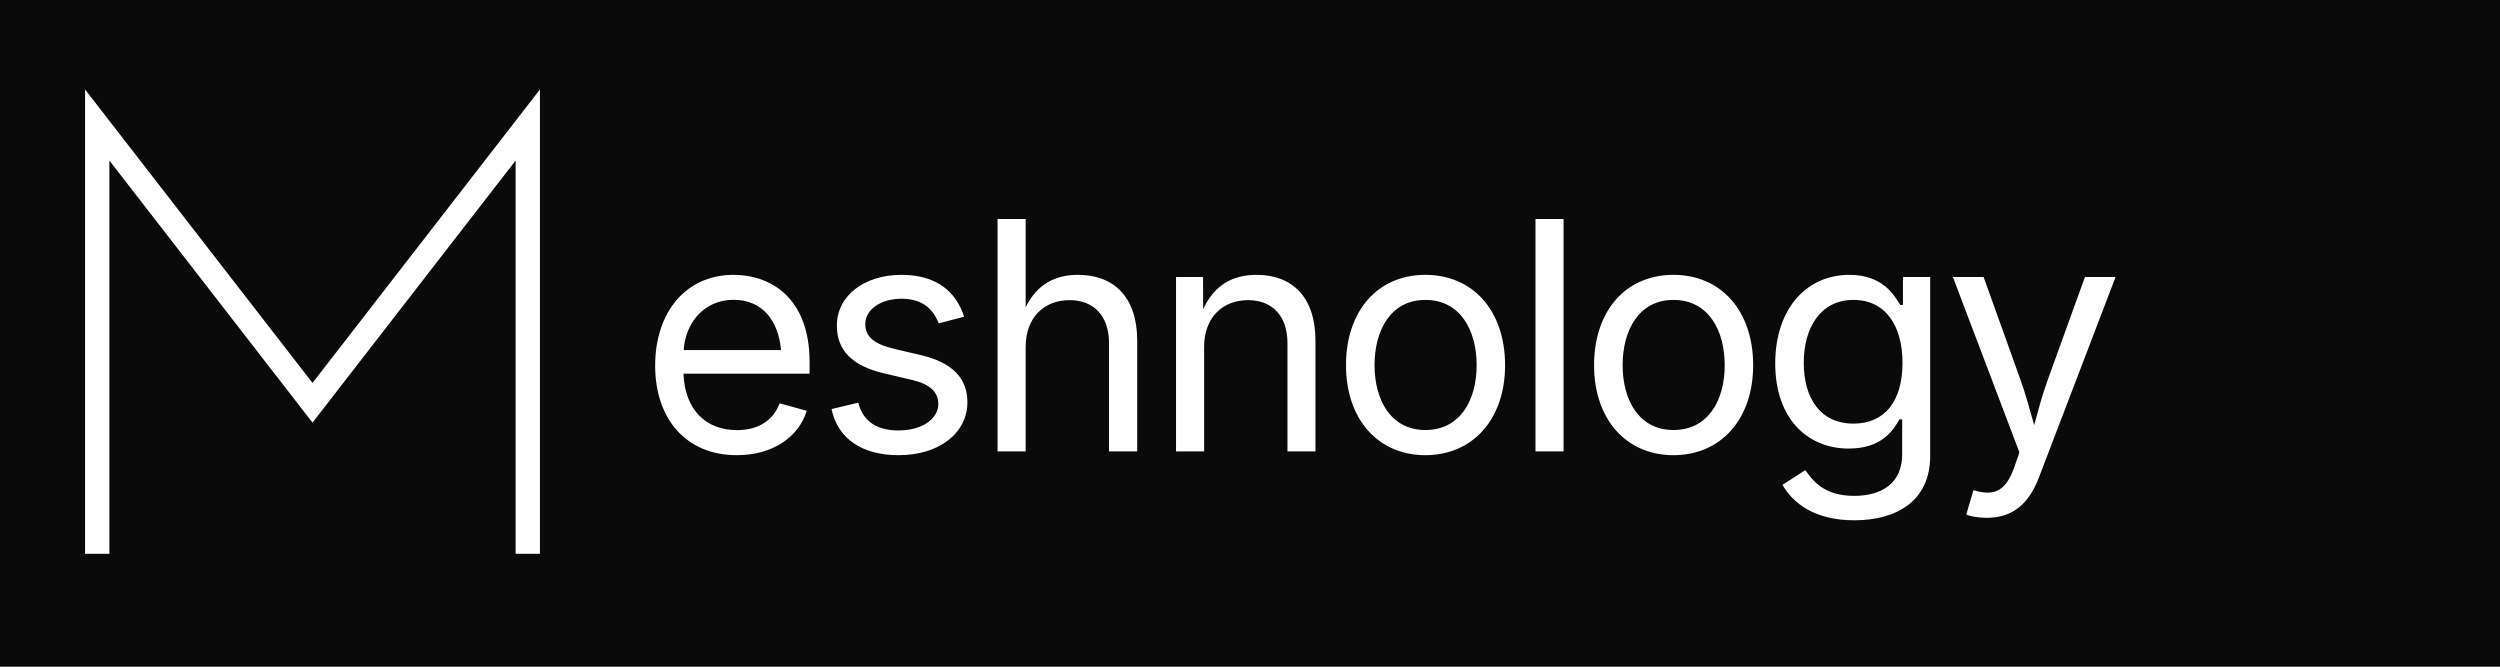
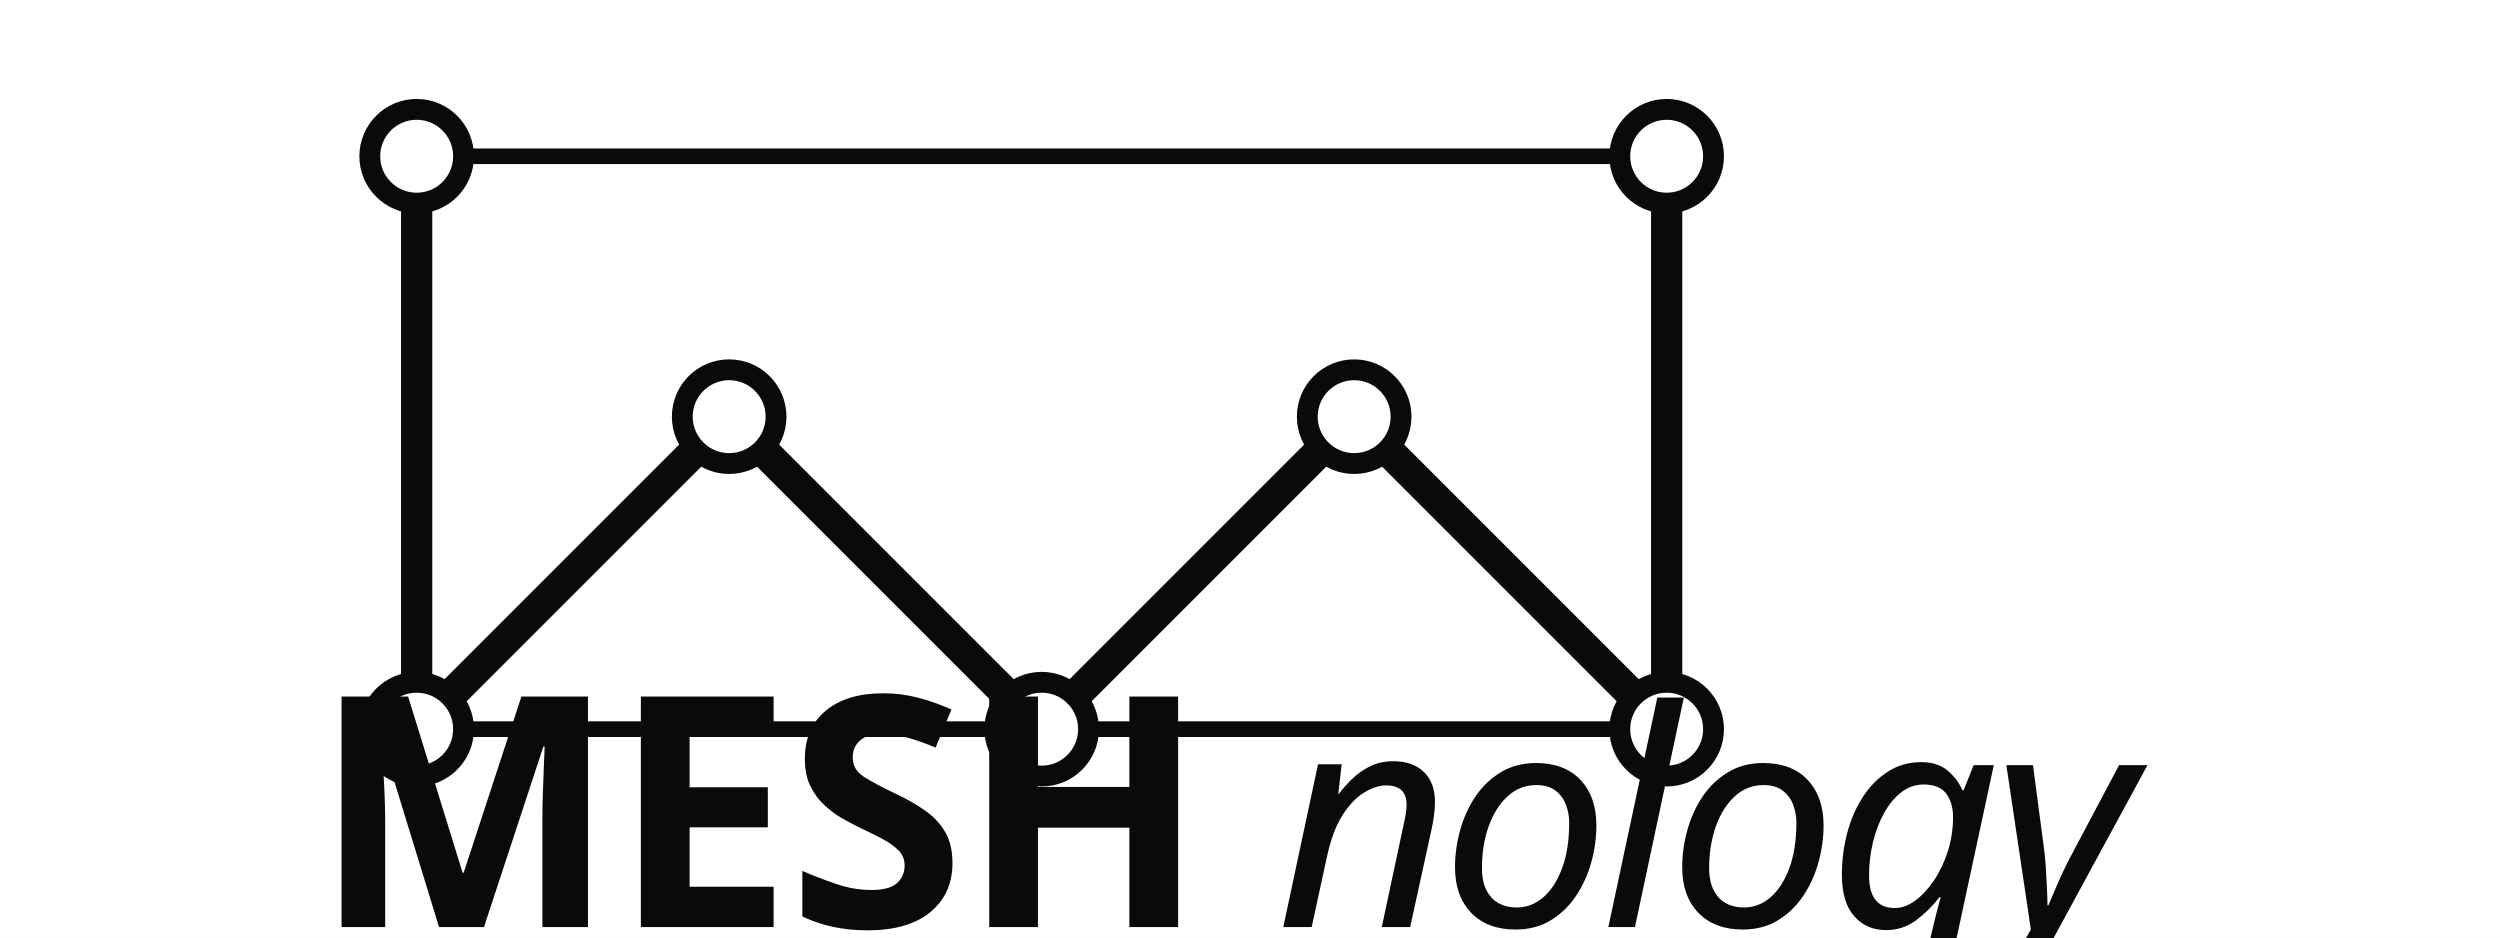
- <svg xmlns="http://www.w3.org/2000/svg" viewBox="0 0 360 96">
-   <rect width="360" height="96" fill="#0a0a0a" />
-   <g fill="none" stroke="#ffffff" stroke-width="3.5" stroke-linecap="square" stroke-linejoin="miter">
-     <polyline points="14,78 14,18 45,58 76,18 76,78" />
+ <svg xmlns="http://www.w3.org/2000/svg" viewBox="0 0 480 180">
+   <rect width="480" height="180" fill="#ffffff" />
+   <g fill="none" stroke="#0a0a0a" stroke-width="6" stroke-linecap="round" stroke-linejoin="round">
+     <polyline points="80,30 80,140 140,80 200,140 260,80 320,140 320,30" />
+     <polyline points="80,30 320,30" stroke-width="3" />
+     <polyline points="80,140 320,140" stroke-width="3" />
  </g>
-   <text x="92" y="65" font-family="Inter, Helvetica, Arial, sans-serif" font-size="46" font-weight="400" fill="#ffffff" letter-spacing="-1.5">eshnology</text>
+   <g fill="#ffffff" stroke="#0a0a0a" stroke-width="4">
+     <circle cx="80" cy="30" r="9" />
+     <circle cx="140" cy="80" r="9" />
+     <circle cx="200" cy="140" r="9" />
+     <circle cx="260" cy="80" r="9" />
+     <circle cx="320" cy="30" r="9" />
+     <circle cx="80" cy="140" r="9" />
+     <circle cx="320" cy="140" r="9" />
+   </g>
+   <g fill="#0a0a0a" font-family="Orbitron, Eurostile, Bahnschrift, Impact, sans-serif" font-weight="900" font-size="62" letter-spacing="-1">
+     <text x="60" y="178">MESH</text>
+     <text x="245" y="178" font-weight="400" font-size="58" font-style="italic" letter-spacing="-2">nology</text>
+   </g>
</svg>
